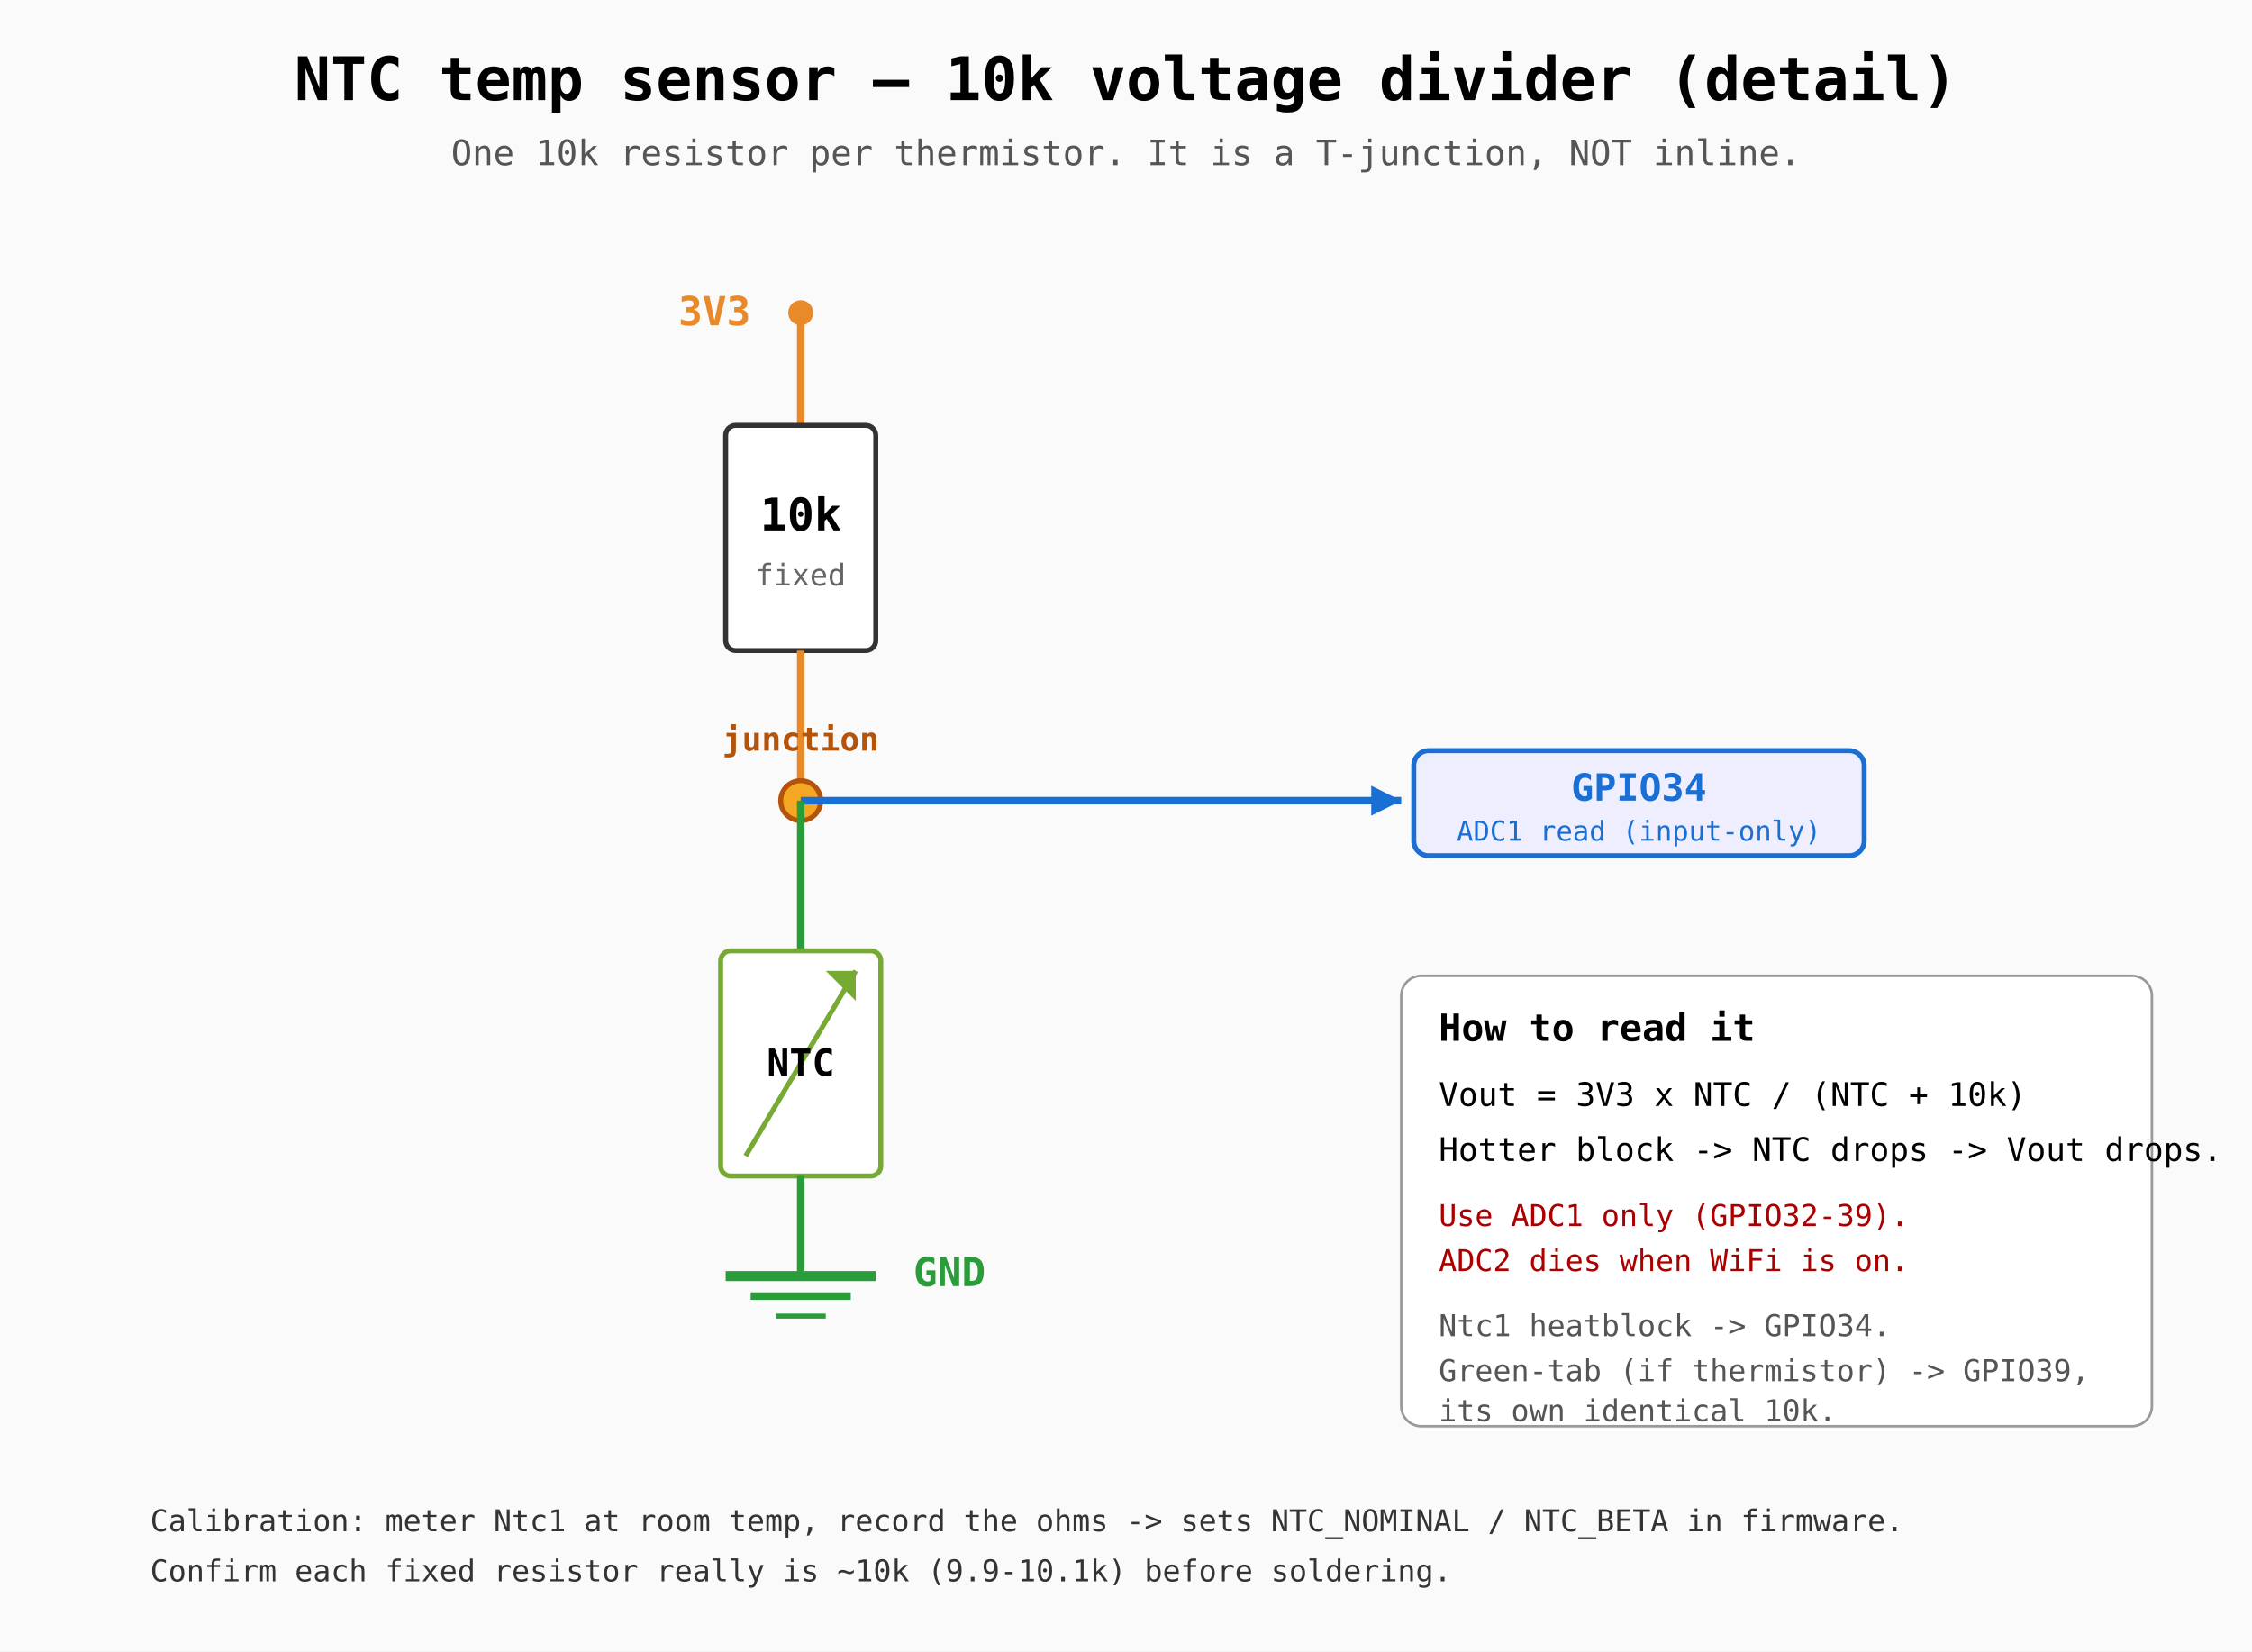
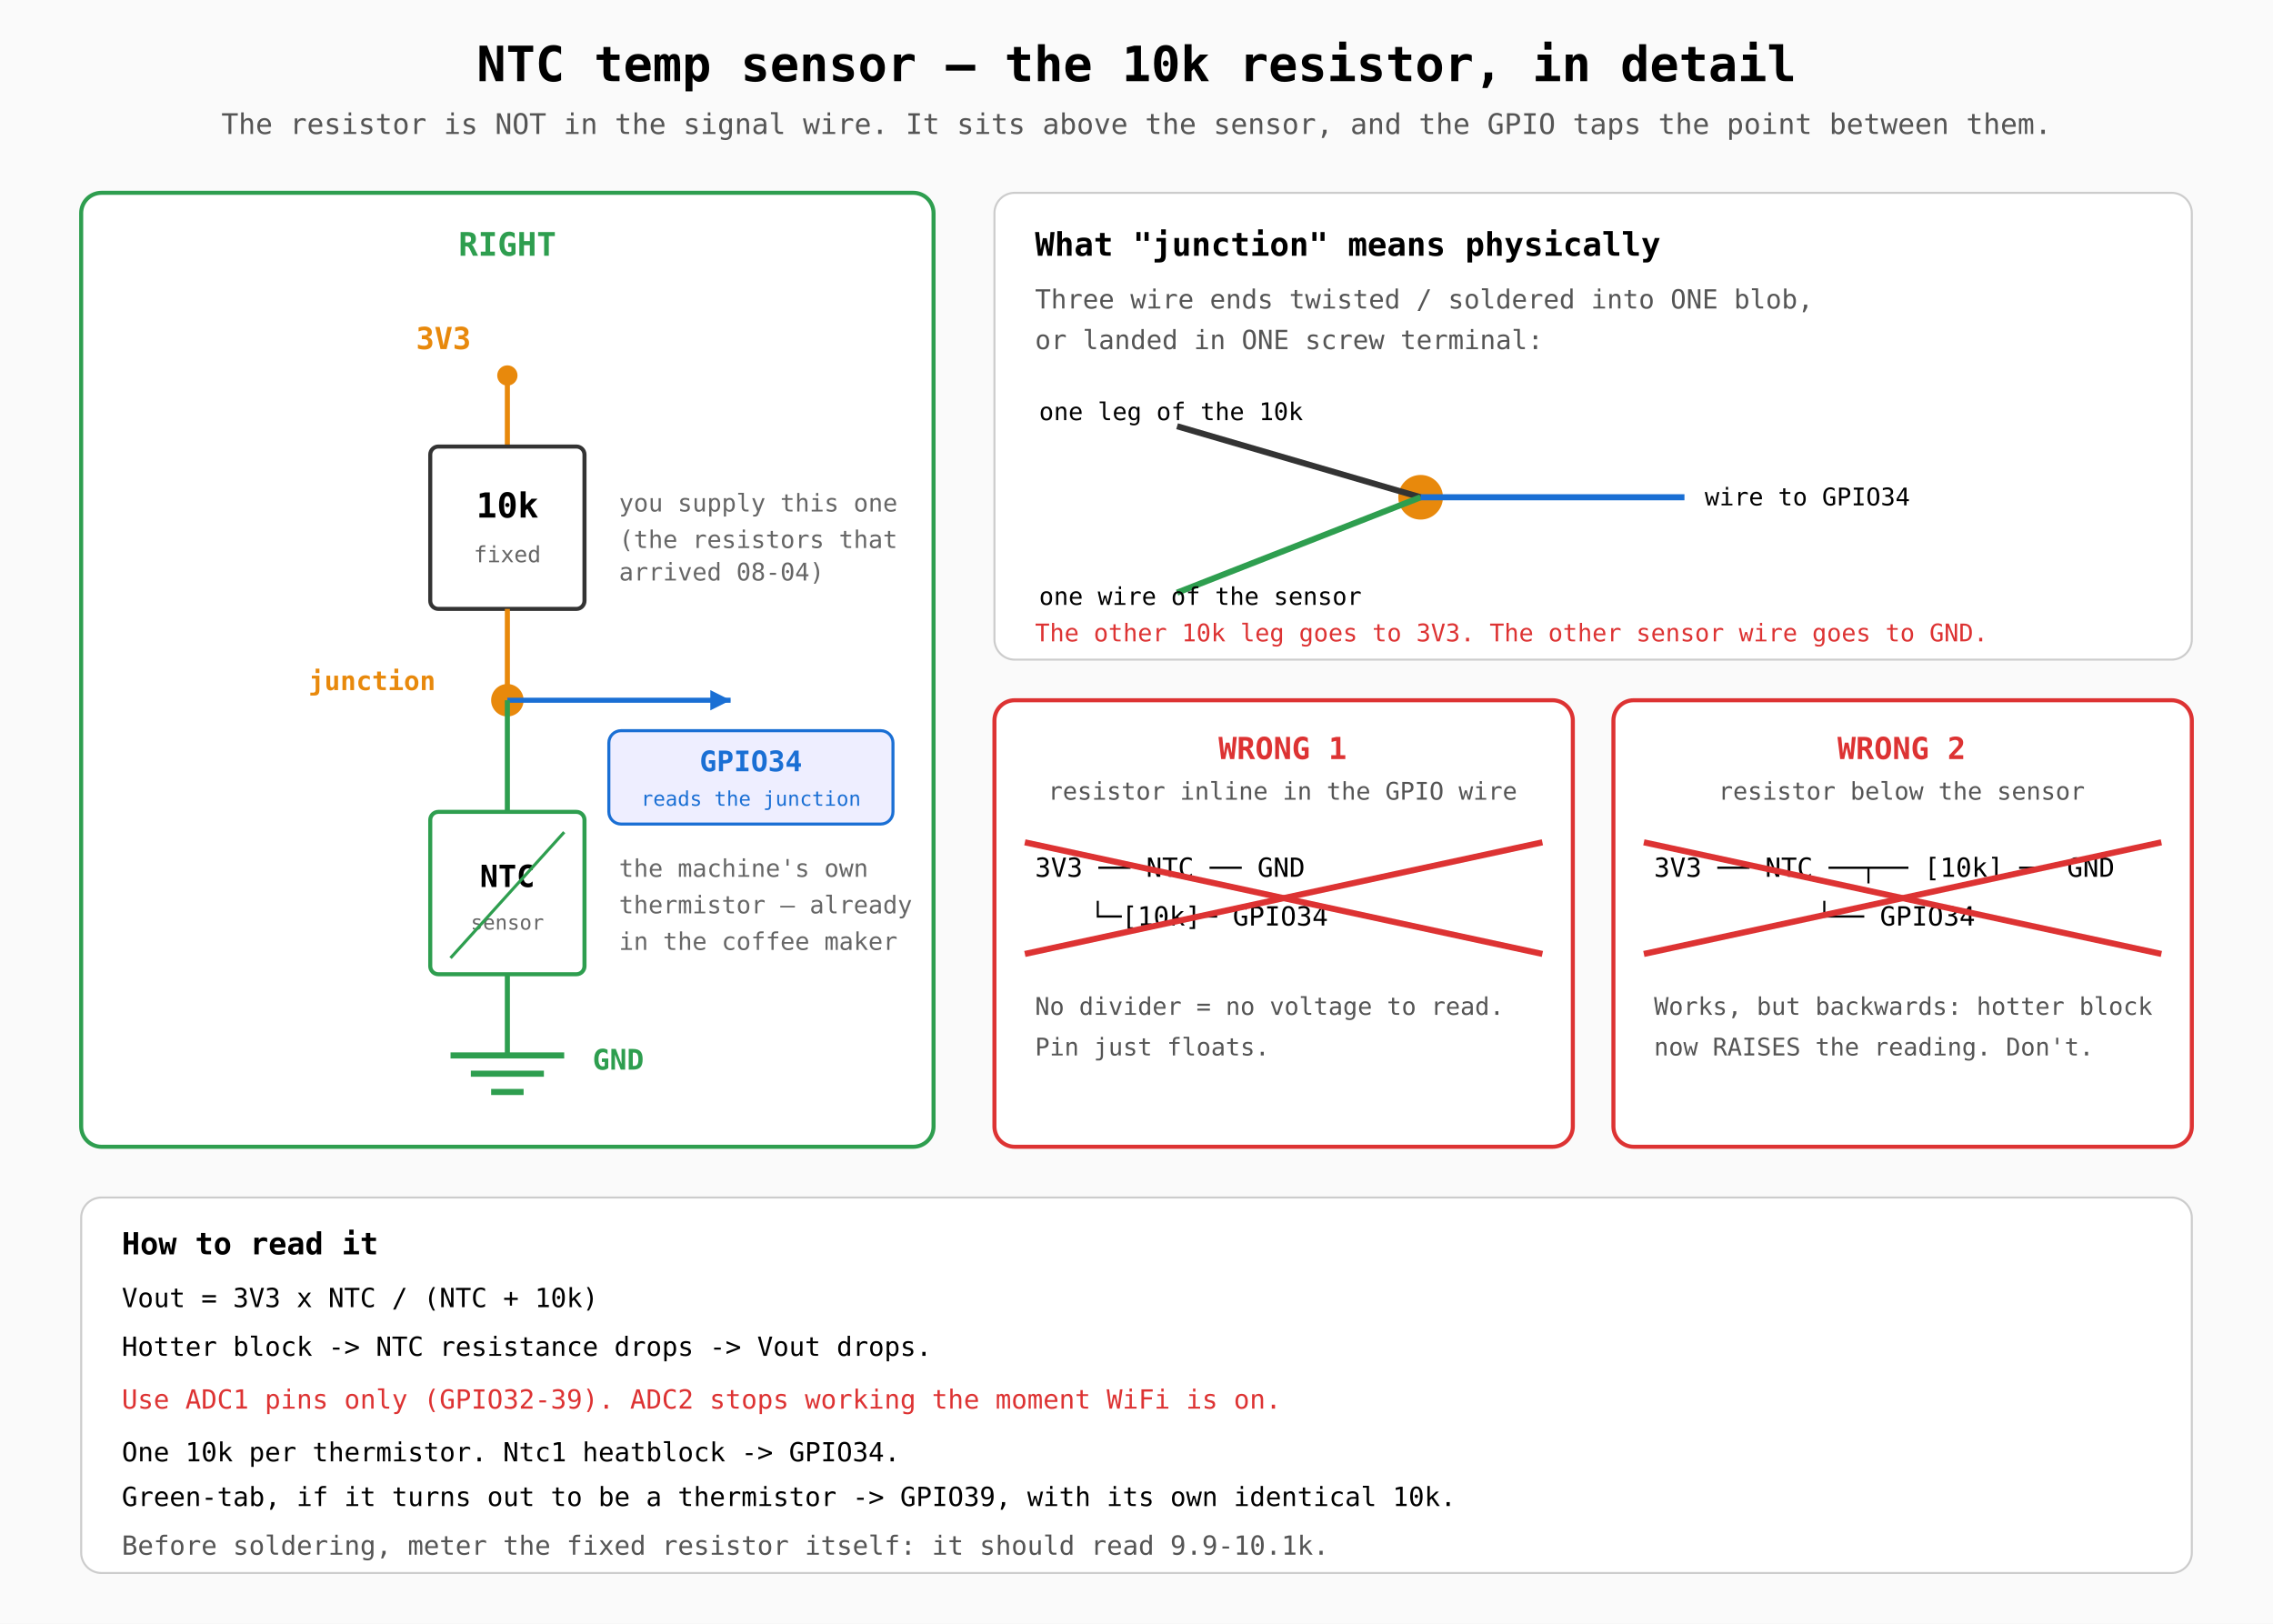
- <svg xmlns="http://www.w3.org/2000/svg" width="900" height="660" font-family="monospace" font-size="15">
-   <rect width="900" height="660" fill="#fafafa" />
-   <text x="450" y="40" font-size="24" font-weight="bold" text-anchor="middle">NTC temp sensor — 10k voltage divider (detail)</text>
-   <text x="450" y="66" font-size="14" text-anchor="middle" fill="#555">One 10k resistor per thermistor. It is a T-junction, NOT inline.</text>
-   <text x="300" y="130" text-anchor="end" font-size="16" fill="#e8892a" font-weight="bold">3V3</text>
-   <circle cx="320" cy="125" r="5" fill="#e8892a" />
-   <line x1="320" y1="125" x2="320" y2="170" stroke="#e8892a" stroke-width="3" />
-   <rect x="290" y="170" width="60" height="90" rx="4" fill="#fff" stroke="#333" stroke-width="2" />
-   <text x="320" y="212" text-anchor="middle" font-size="18" font-weight="bold">10k</text>
-   <text x="320" y="234" text-anchor="middle" font-size="12" fill="#666">fixed</text>
-   <line x1="320" y1="260" x2="320" y2="320" stroke="#e8892a" stroke-width="3" />
-   <circle cx="320" cy="320" r="8" fill="#f5a623" stroke="#b45309" stroke-width="2" />
-   <text x="320" y="300" text-anchor="middle" font-size="13" fill="#b45309" font-weight="bold">junction</text>
-   <line x1="320" y1="320" x2="560" y2="320" stroke="#1a6fd4" stroke-width="3" />
-   <polygon points="560,320 548,314 548,326" fill="#1a6fd4" />
-   <rect x="565" y="300" width="180" height="42" rx="6" fill="#eef" stroke="#1a6fd4" stroke-width="2" />
-   <text x="655" y="320" text-anchor="middle" font-size="15" fill="#1a6fd4" font-weight="bold">GPIO34</text>
-   <text x="655" y="336" text-anchor="middle" font-size="11" fill="#1a6fd4">ADC1 read (input-only)</text>
-   <line x1="320" y1="320" x2="320" y2="380" stroke="#2a9d3a" stroke-width="3" />
-   <rect x="288" y="380" width="64" height="90" rx="4" fill="#fff" stroke="#7a3" stroke-width="2" />
-   <line x1="298" y1="462" x2="342" y2="388" stroke="#7a3" stroke-width="2" />
-   <polygon points="342,388 330,388 342,400" fill="#7a3" />
-   <text x="320" y="430" text-anchor="middle" font-size="15" font-weight="bold">NTC</text>
-   <line x1="320" y1="470" x2="320" y2="510" stroke="#2a9d3a" stroke-width="3" />
-   <line x1="290" y1="510" x2="350" y2="510" stroke="#2a9d3a" stroke-width="4" />
-   <line x1="300" y1="518" x2="340" y2="518" stroke="#2a9d3a" stroke-width="3" />
-   <line x1="310" y1="526" x2="330" y2="526" stroke="#2a9d3a" stroke-width="2" />
-   <text x="365" y="514" font-size="16" fill="#2a9d3a" font-weight="bold">GND</text>
-   <rect x="560" y="390" width="300" height="180" rx="8" fill="#fff" stroke="#999" />
-   <text x="575" y="416" font-weight="bold" font-size="15">How to read it</text>
-   <text x="575" y="442" font-size="13">Vout = 3V3 x NTC / (NTC + 10k)</text>
-   <text x="575" y="464" font-size="13">Hotter block -&gt; NTC drops -&gt; Vout drops.</text>
-   <text x="575" y="490" font-size="12" fill="#a00">Use ADC1 only (GPIO32-39).</text>
-   <text x="575" y="508" font-size="12" fill="#a00">ADC2 dies when WiFi is on.</text>
-   <text x="575" y="534" font-size="12" fill="#555">Ntc1 heatblock -&gt; GPIO34.</text>
-   <text x="575" y="552" font-size="12" fill="#555">Green-tab (if thermistor) -&gt; GPIO39,</text>
-   <text x="575" y="568" font-size="12" fill="#555">its own identical 10k.</text>
-   <text x="60" y="612" font-size="12" fill="#333">Calibration: meter Ntc1 at room temp, record the ohms -&gt; sets NTC_NOMINAL / NTC_BETA in firmware.</text>
-   <text x="60" y="632" font-size="12" fill="#333">Confirm each fixed resistor really is ~10k (9.9-10.1k) before soldering.</text>
+ <svg xmlns="http://www.w3.org/2000/svg" width="1120" height="800" font-family="monospace" font-size="15">
+   <rect width="1120" height="800" fill="#fafafa" />
+   <text x="560" y="40" font-size="24" font-weight="bold" text-anchor="middle">NTC temp sensor — the 10k resistor, in detail</text>
+   <text x="560" y="66" font-size="14" text-anchor="middle" fill="#555">The resistor is NOT in the signal wire. It sits above the sensor, and the GPIO taps the point between them.</text>
+   <rect x="40" y="95" width="420" height="470" rx="10" fill="#fff" stroke="#2e9e4f" stroke-width="2" />
+   <text x="250" y="126" text-anchor="middle" font-size="16" font-weight="bold" fill="#2e9e4f">RIGHT</text>
+   <text x="205" y="172" font-size="15" font-weight="bold" fill="#e8890c">3V3</text>
+   <circle cx="250" cy="185" r="5" fill="#e8890c" />
+   <path d="M250 185 V220" stroke="#e8890c" stroke-width="2.5" fill="none" />
+   <rect x="212" y="220" width="76" height="80" rx="4" fill="#fff" stroke="#333" stroke-width="2" />
+   <text x="250" y="255" text-anchor="middle" font-size="17" font-weight="bold">10k</text>
+   <text x="250" y="277" text-anchor="middle" font-size="11" fill="#666">fixed</text>
+   <text x="305" y="252" font-size="12" fill="#666">you supply this one</text>
+   <text x="305" y="270" font-size="12" fill="#666">(the resistors that</text>
+   <text x="305" y="286" font-size="12" fill="#666">arrived 08-04)</text>
+   <path d="M250 300 V345" stroke="#e8890c" stroke-width="2.5" fill="none" />
+   <circle cx="250" cy="345" r="8" fill="#e8890c" />
+   <text x="152" y="340" font-size="13" font-weight="bold" fill="#e8890c">junction</text>
+   <path d="M250 345 H360" stroke="#1a6fd4" stroke-width="2.5" fill="none" />
+   <polygon points="360,345 350,340 350,350" fill="#1a6fd4" />
+   <rect x="300" y="360" width="140" height="46" rx="6" fill="#eef" stroke="#1a6fd4" stroke-width="1.5" />
+   <text x="370" y="380" text-anchor="middle" font-size="14" fill="#1a6fd4" font-weight="bold">GPIO34</text>
+   <text x="370" y="397" text-anchor="middle" font-size="10" fill="#1a6fd4">reads the junction</text>
+   <path d="M250 345 V400" stroke="#2e9e4f" stroke-width="2.5" fill="none" />
+   <rect x="212" y="400" width="76" height="80" rx="4" fill="#fff" stroke="#2e9e4f" stroke-width="2" />
+   <text x="250" y="437" text-anchor="middle" font-size="15" font-weight="bold">NTC</text>
+   <text x="250" y="458" text-anchor="middle" font-size="10" fill="#666">sensor</text>
+   <text x="305" y="432" font-size="12" fill="#666">the machine's own</text>
+   <text x="305" y="450" font-size="12" fill="#666">thermistor — already</text>
+   <text x="305" y="468" font-size="12" fill="#666">in the coffee maker</text>
+   <line x1="222" y1="472" x2="278" y2="410" stroke="#2e9e4f" stroke-width="1.5" />
+   <path d="M250 480 V520" stroke="#2e9e4f" stroke-width="2.5" fill="none" />
+   <line x1="222" y1="520" x2="278" y2="520" stroke="#2e9e4f" stroke-width="3" />
+   <line x1="232" y1="529" x2="268" y2="529" stroke="#2e9e4f" stroke-width="3" />
+   <line x1="242" y1="538" x2="258" y2="538" stroke="#2e9e4f" stroke-width="3" />
+   <text x="292" y="527" font-size="14" fill="#2e9e4f" font-weight="bold">GND</text>
+   <rect x="490" y="95" width="590" height="230" rx="10" fill="#fff" stroke="#ccc" />
+   <text x="510" y="126" font-size="16" font-weight="bold">What "junction" means physically</text>
+   <text x="510" y="152" font-size="13" fill="#555">Three wire ends twisted / soldered into ONE blob,</text>
+   <text x="510" y="172" font-size="13" fill="#555">or landed in ONE screw terminal:</text>
+   <circle cx="700" cy="245" r="11" fill="#e8890c" />
+   <path d="M700 245 L580 210" stroke="#333" stroke-width="3" fill="none" />
+   <text x="512" y="207" font-size="12">one leg of the 10k</text>
+   <path d="M700 245 L580 292" stroke="#2e9e4f" stroke-width="3" fill="none" />
+   <text x="512" y="298" font-size="12">one wire of the sensor</text>
+   <path d="M700 245 L830 245" stroke="#1a6fd4" stroke-width="3" fill="none" />
+   <text x="840" y="249" font-size="12">wire to GPIO34</text>
+   <text x="510" y="316" font-size="12" fill="#d33">The other 10k leg goes to 3V3. The other sensor wire goes to GND.</text>
+   <rect x="490" y="345" width="285" height="220" rx="10" fill="#fff" stroke="#d33" stroke-width="2" />
+   <text x="632" y="374" text-anchor="middle" font-size="15" font-weight="bold" fill="#d33">WRONG 1</text>
+   <text x="632" y="394" text-anchor="middle" font-size="12" fill="#555">resistor inline in the GPIO wire</text>
+   <text x="510" y="432" font-size="13">3V3 ── NTC ── GND</text>
+   <text x="537" y="456" font-size="13">└─[10k]─ GPIO34</text>
+   <line x1="505" y1="470" x2="760" y2="415" stroke="#d33" stroke-width="3" />
+   <line x1="505" y1="415" x2="760" y2="470" stroke="#d33" stroke-width="3" />
+   <text x="510" y="500" font-size="12" fill="#555">No divider = no voltage to read.</text>
+   <text x="510" y="520" font-size="12" fill="#555">Pin just floats.</text>
+   <rect x="795" y="345" width="285" height="220" rx="10" fill="#fff" stroke="#d33" stroke-width="2" />
+   <text x="937" y="374" text-anchor="middle" font-size="15" font-weight="bold" fill="#d33">WRONG 2</text>
+   <text x="937" y="394" text-anchor="middle" font-size="12" fill="#555">resistor below the sensor</text>
+   <text x="815" y="432" font-size="13">3V3 ── NTC ──┬── [10k] ── GND</text>
+   <text x="895" y="456" font-size="13">└── GPIO34</text>
+   <line x1="810" y1="470" x2="1065" y2="415" stroke="#d33" stroke-width="3" />
+   <line x1="810" y1="415" x2="1065" y2="470" stroke="#d33" stroke-width="3" />
+   <text x="815" y="500" font-size="12" fill="#555">Works, but backwards: hotter block</text>
+   <text x="815" y="520" font-size="12" fill="#555">now RAISES the reading. Don't.</text>
+   <rect x="40" y="590" width="1040" height="185" rx="10" fill="#fff" stroke="#ccc" />
+   <text x="60" y="618" font-size="15" font-weight="bold">How to read it</text>
+   <text x="60" y="644" font-size="13">Vout = 3V3 x NTC / (NTC + 10k)</text>
+   <text x="60" y="668" font-size="13">Hotter block -&gt; NTC resistance drops -&gt; Vout drops.</text>
+   <text x="60" y="694" font-size="13" fill="#d33">Use ADC1 pins only (GPIO32-39). ADC2 stops working the moment WiFi is on.</text>
+   <text x="60" y="720" font-size="13">One 10k per thermistor. Ntc1 heatblock -&gt; GPIO34.</text>
+   <text x="60" y="742" font-size="13">Green-tab, if it turns out to be a thermistor -&gt; GPIO39, with its own identical 10k.</text>
+   <text x="60" y="766" font-size="13" fill="#555">Before soldering, meter the fixed resistor itself: it should read 9.9-10.1k.</text>
</svg>
